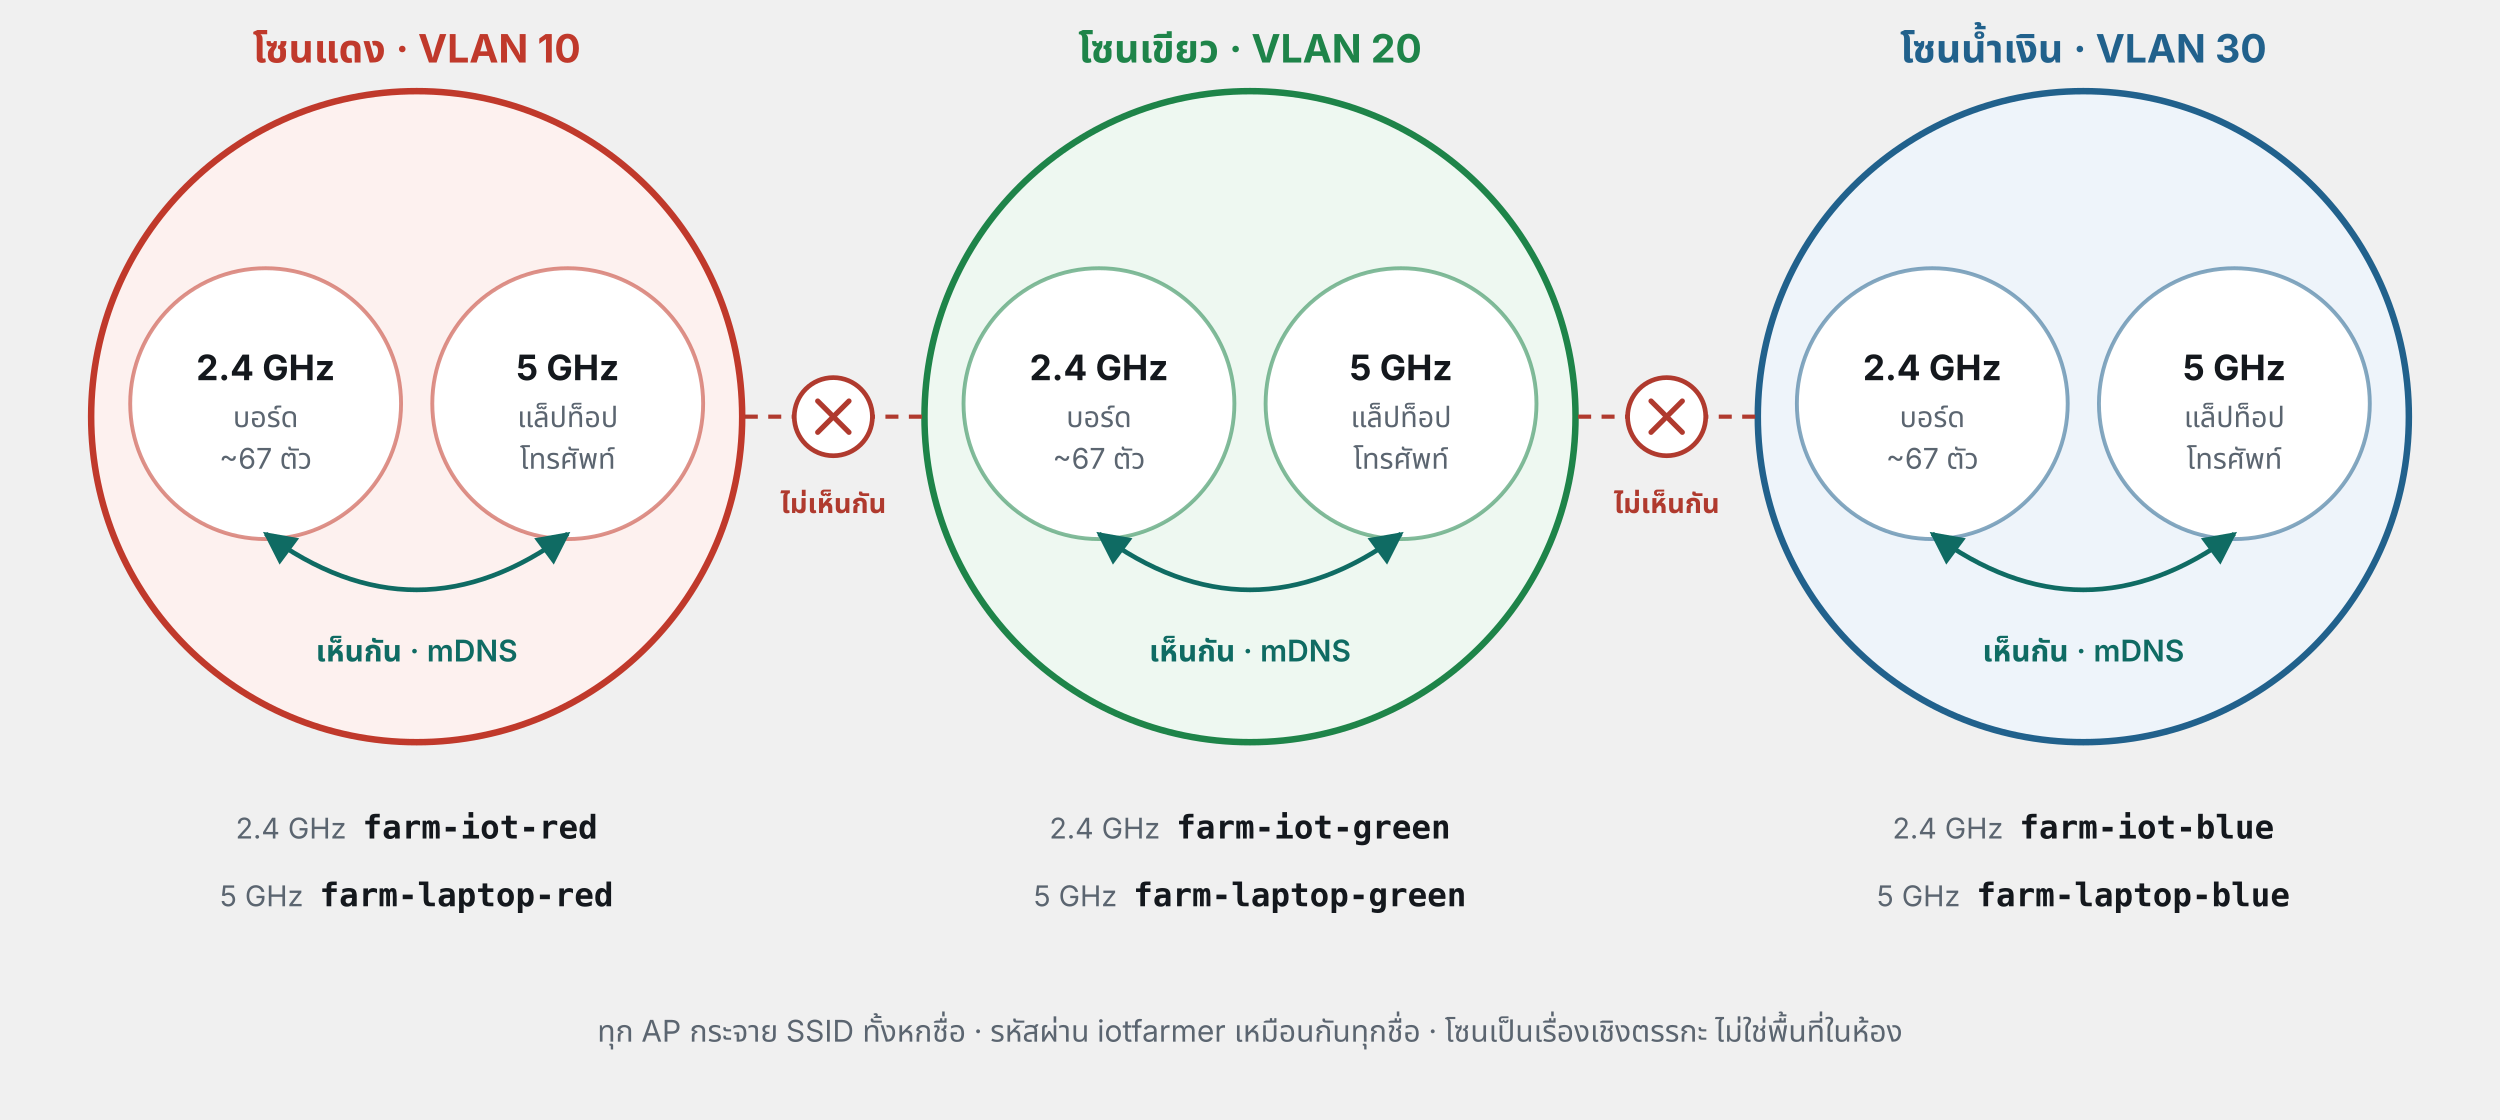
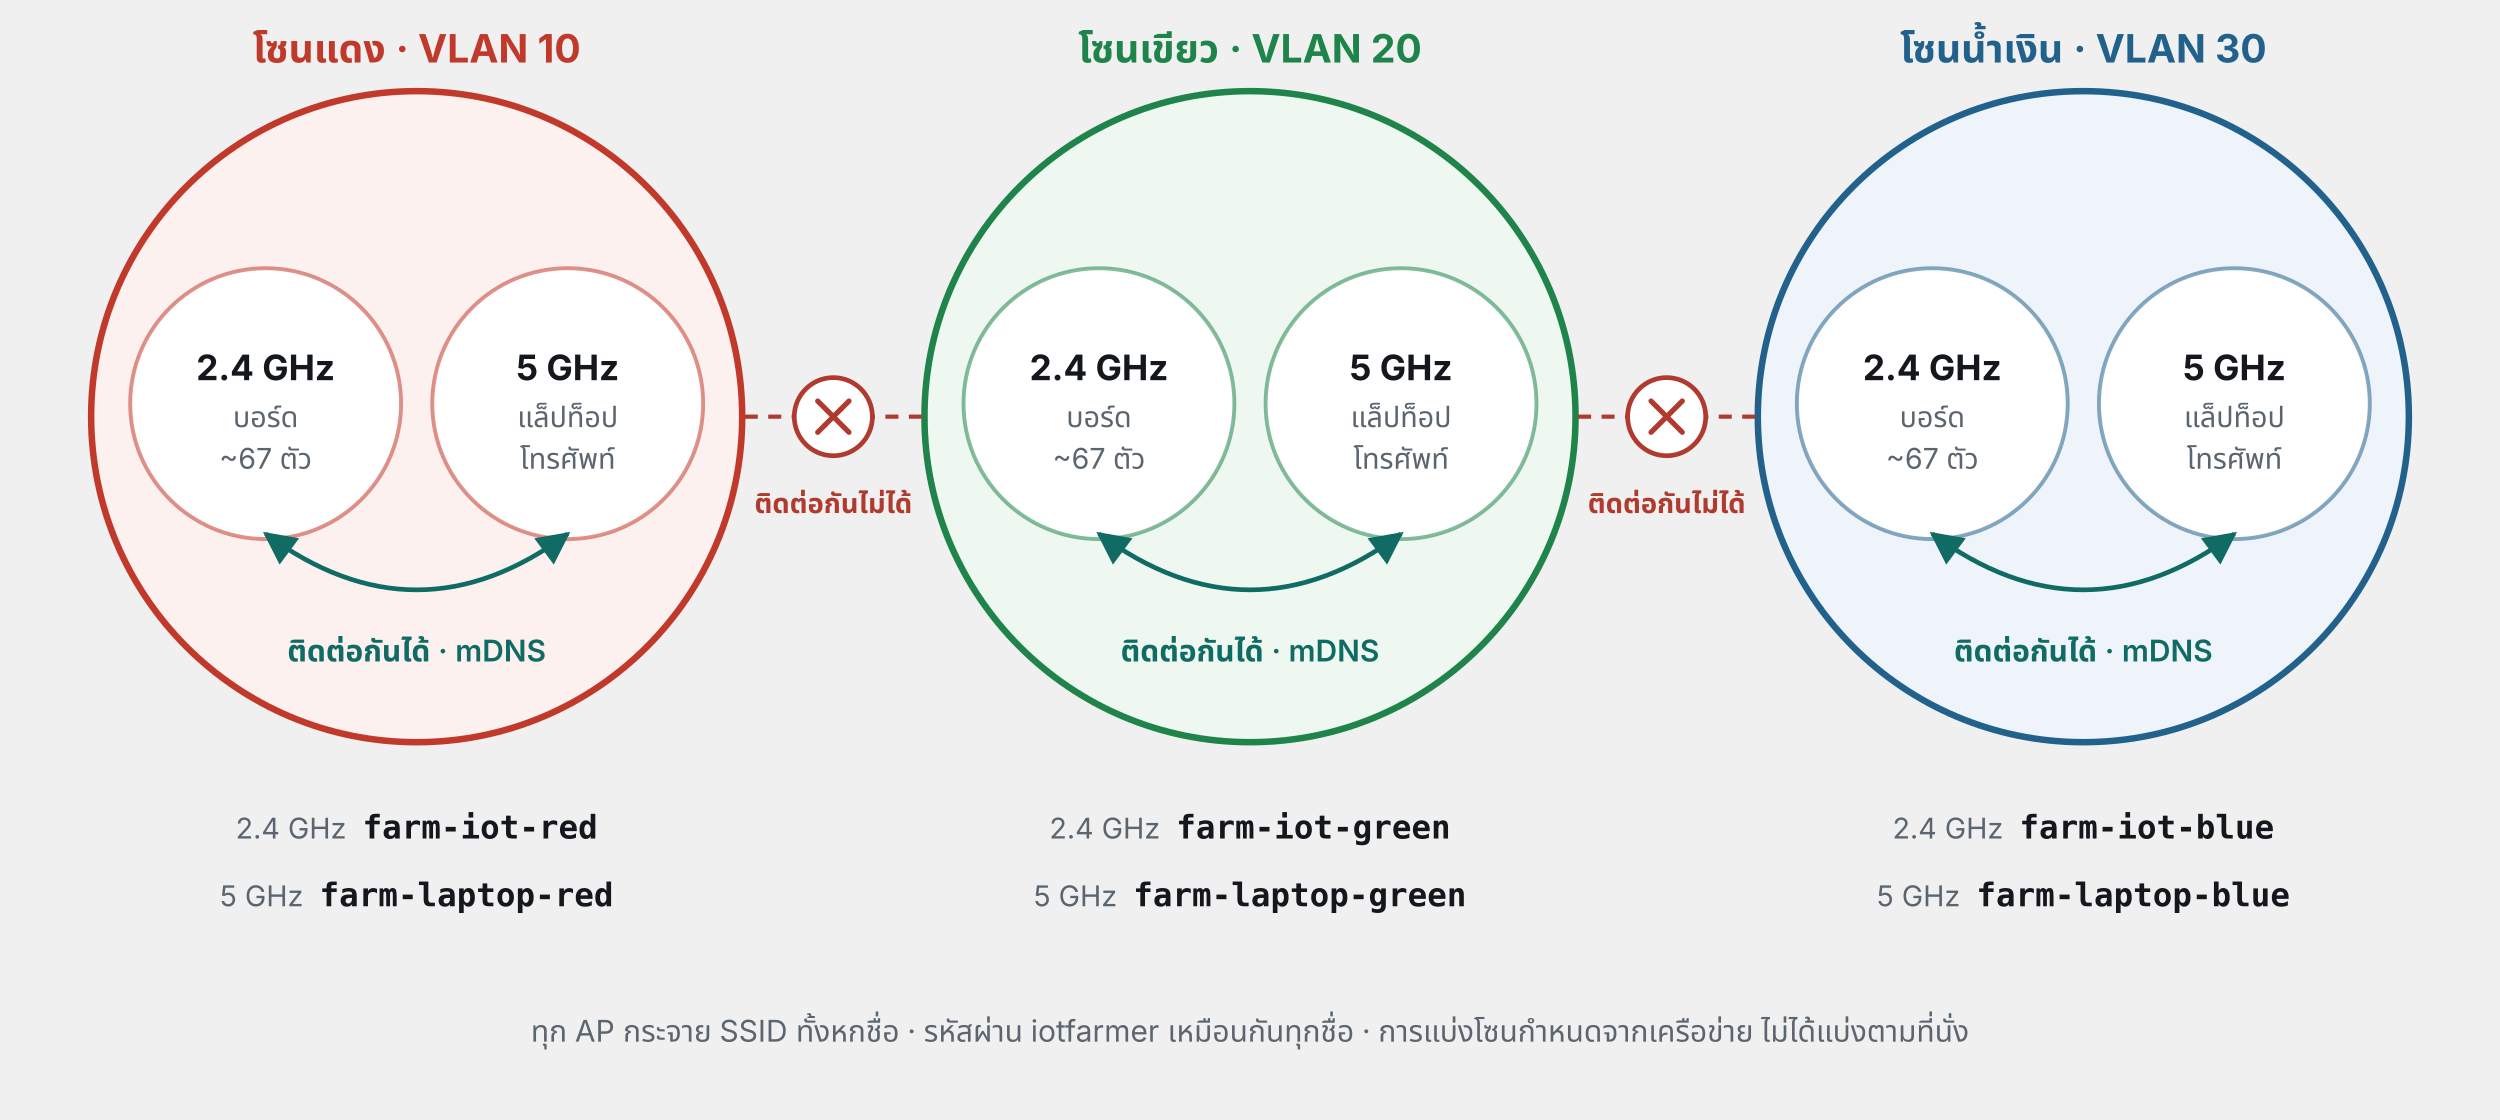
- <svg xmlns="http://www.w3.org/2000/svg" viewBox="0 0 960 430" role="img" aria-label="ทุก AP กระจาย SSID ทั้งหกชื่อ · รหัสผ่าน iotfarmer เหมือนกันทุกชื่อ · โซนเป็นเรื่องเชิงตรรกะ ไม่ใช่พื้นที่ในห้อง">
+ <svg xmlns="http://www.w3.org/2000/svg" viewBox="0 0 960 430" role="img" aria-label="ทุก AP กระจาย SSID ทั้งหกชื่อ · รหัสผ่าน iotfarmer เหมือนกันทุกชื่อ · การแบ่งโซนกำหนดจากเครือข่าย ไม่ได้แบ่งตามที่นั่ง">
  <defs>
    <marker id="arrow-good" viewBox="0 0 10 10" refX="9" refY="5" markerWidth="7" markerHeight="7" orient="auto-start-reverse">
      <path d="M0,0 L10,5 L0,10 z" fill="#0f6b63" />
    </marker>
  </defs>
  <circle cx="160" cy="160" r="125" fill="#fdf1ef" stroke="#c0392b" stroke-width="2.5" />
  <text x="160" y="24" text-anchor="middle" font-family="Sarabun, 'Leelawadee UI', 'Noto Sans Thai', -apple-system, 'Segoe UI', system-ui, sans-serif" font-size="15" font-weight="700" fill="#c0392b">โซนแดง · VLAN 10</text>
  <circle cx="102" cy="155" r="52" fill="#ffffff" stroke="#c0392b" stroke-width="1.5" stroke-opacity=".55" />
  <text x="102" y="146" text-anchor="middle" font-family="Sarabun, 'Leelawadee UI', 'Noto Sans Thai', -apple-system, 'Segoe UI', system-ui, sans-serif" font-size="13.5" font-weight="700" fill="#14181d">2.4 GHz</text>
  <text x="102" y="164" text-anchor="middle" font-family="Sarabun, 'Leelawadee UI', 'Noto Sans Thai', -apple-system, 'Segoe UI', system-ui, sans-serif" font-size="11" font-weight="400" fill="#5b6570">บอร์ด</text>
  <text x="102" y="180" text-anchor="middle" font-family="Sarabun, 'Leelawadee UI', 'Noto Sans Thai', -apple-system, 'Segoe UI', system-ui, sans-serif" font-size="11" font-weight="400" fill="#5b6570">~67 ตัว</text>
  <circle cx="218" cy="155" r="52" fill="#ffffff" stroke="#c0392b" stroke-width="1.5" stroke-opacity=".55" />
  <text x="218" y="146" text-anchor="middle" font-family="Sarabun, 'Leelawadee UI', 'Noto Sans Thai', -apple-system, 'Segoe UI', system-ui, sans-serif" font-size="13.5" font-weight="700" fill="#14181d">5 GHz</text>
  <text x="218" y="164" text-anchor="middle" font-family="Sarabun, 'Leelawadee UI', 'Noto Sans Thai', -apple-system, 'Segoe UI', system-ui, sans-serif" font-size="11" font-weight="400" fill="#5b6570">แล็ปท็อป</text>
  <text x="218" y="180" text-anchor="middle" font-family="Sarabun, 'Leelawadee UI', 'Noto Sans Thai', -apple-system, 'Segoe UI', system-ui, sans-serif" font-size="11" font-weight="400" fill="#5b6570">โทรศัพท์</text>
  <path d="M102,205 Q160,248 218,205" fill="none" stroke="#0f6b63" stroke-width="1.8" marker-start="url(#arrow-good)" marker-end="url(#arrow-good)" />
-   <text x="160" y="254" text-anchor="middle" font-family="Sarabun, 'Leelawadee UI', 'Noto Sans Thai', -apple-system, 'Segoe UI', system-ui, sans-serif" font-size="11.5" font-weight="600" fill="#0f6b63">เห็นกัน · mDNS</text>
+   <text x="160" y="254" text-anchor="middle" font-family="Sarabun, 'Leelawadee UI', 'Noto Sans Thai', -apple-system, 'Segoe UI', system-ui, sans-serif" font-size="11.5" font-weight="600" fill="#0f6b63">ติดต่อกันได้ · mDNS</text>
  <text x="160" y="322" text-anchor="middle" font-family="Sarabun, 'Leelawadee UI', 'Noto Sans Thai', -apple-system, 'Segoe UI', system-ui, sans-serif" font-size="11" fill="#5b6570">2.4 GHz  <tspan font-family="'IBM Plex Mono', ui-monospace, Consolas, monospace" font-size="12.5" font-weight="600" fill="#14181d">farm-iot-red</tspan>
  </text>
  <text x="160" y="348" text-anchor="middle" font-family="Sarabun, 'Leelawadee UI', 'Noto Sans Thai', -apple-system, 'Segoe UI', system-ui, sans-serif" font-size="11" fill="#5b6570">5 GHz  <tspan font-family="'IBM Plex Mono', ui-monospace, Consolas, monospace" font-size="12.5" font-weight="600" fill="#14181d">farm-laptop-red</tspan>
  </text>
  <circle cx="480" cy="160" r="125" fill="#eef8f1" stroke="#1e8449" stroke-width="2.5" />
  <text x="480" y="24" text-anchor="middle" font-family="Sarabun, 'Leelawadee UI', 'Noto Sans Thai', -apple-system, 'Segoe UI', system-ui, sans-serif" font-size="15" font-weight="700" fill="#1e8449">โซนเขียว · VLAN 20</text>
  <circle cx="422" cy="155" r="52" fill="#ffffff" stroke="#1e8449" stroke-width="1.5" stroke-opacity=".55" />
  <text x="422" y="146" text-anchor="middle" font-family="Sarabun, 'Leelawadee UI', 'Noto Sans Thai', -apple-system, 'Segoe UI', system-ui, sans-serif" font-size="13.5" font-weight="700" fill="#14181d">2.4 GHz</text>
  <text x="422" y="164" text-anchor="middle" font-family="Sarabun, 'Leelawadee UI', 'Noto Sans Thai', -apple-system, 'Segoe UI', system-ui, sans-serif" font-size="11" font-weight="400" fill="#5b6570">บอร์ด</text>
  <text x="422" y="180" text-anchor="middle" font-family="Sarabun, 'Leelawadee UI', 'Noto Sans Thai', -apple-system, 'Segoe UI', system-ui, sans-serif" font-size="11" font-weight="400" fill="#5b6570">~67 ตัว</text>
  <circle cx="538" cy="155" r="52" fill="#ffffff" stroke="#1e8449" stroke-width="1.5" stroke-opacity=".55" />
  <text x="538" y="146" text-anchor="middle" font-family="Sarabun, 'Leelawadee UI', 'Noto Sans Thai', -apple-system, 'Segoe UI', system-ui, sans-serif" font-size="13.5" font-weight="700" fill="#14181d">5 GHz</text>
  <text x="538" y="164" text-anchor="middle" font-family="Sarabun, 'Leelawadee UI', 'Noto Sans Thai', -apple-system, 'Segoe UI', system-ui, sans-serif" font-size="11" font-weight="400" fill="#5b6570">แล็ปท็อป</text>
  <text x="538" y="180" text-anchor="middle" font-family="Sarabun, 'Leelawadee UI', 'Noto Sans Thai', -apple-system, 'Segoe UI', system-ui, sans-serif" font-size="11" font-weight="400" fill="#5b6570">โทรศัพท์</text>
  <path d="M422,205 Q480,248 538,205" fill="none" stroke="#0f6b63" stroke-width="1.8" marker-start="url(#arrow-good)" marker-end="url(#arrow-good)" />
-   <text x="480" y="254" text-anchor="middle" font-family="Sarabun, 'Leelawadee UI', 'Noto Sans Thai', -apple-system, 'Segoe UI', system-ui, sans-serif" font-size="11.5" font-weight="600" fill="#0f6b63">เห็นกัน · mDNS</text>
+   <text x="480" y="254" text-anchor="middle" font-family="Sarabun, 'Leelawadee UI', 'Noto Sans Thai', -apple-system, 'Segoe UI', system-ui, sans-serif" font-size="11.5" font-weight="600" fill="#0f6b63">ติดต่อกันได้ · mDNS</text>
  <text x="480" y="322" text-anchor="middle" font-family="Sarabun, 'Leelawadee UI', 'Noto Sans Thai', -apple-system, 'Segoe UI', system-ui, sans-serif" font-size="11" fill="#5b6570">2.4 GHz  <tspan font-family="'IBM Plex Mono', ui-monospace, Consolas, monospace" font-size="12.5" font-weight="600" fill="#14181d">farm-iot-green</tspan>
  </text>
  <text x="480" y="348" text-anchor="middle" font-family="Sarabun, 'Leelawadee UI', 'Noto Sans Thai', -apple-system, 'Segoe UI', system-ui, sans-serif" font-size="11" fill="#5b6570">5 GHz  <tspan font-family="'IBM Plex Mono', ui-monospace, Consolas, monospace" font-size="12.5" font-weight="600" fill="#14181d">farm-laptop-green</tspan>
  </text>
  <circle cx="800" cy="160" r="125" fill="#eef4fa" stroke="#21618c" stroke-width="2.5" />
  <text x="800" y="24" text-anchor="middle" font-family="Sarabun, 'Leelawadee UI', 'Noto Sans Thai', -apple-system, 'Segoe UI', system-ui, sans-serif" font-size="15" font-weight="700" fill="#21618c">โซนน้ำเงิน · VLAN 30</text>
  <circle cx="742" cy="155" r="52" fill="#ffffff" stroke="#21618c" stroke-width="1.5" stroke-opacity=".55" />
  <text x="742" y="146" text-anchor="middle" font-family="Sarabun, 'Leelawadee UI', 'Noto Sans Thai', -apple-system, 'Segoe UI', system-ui, sans-serif" font-size="13.5" font-weight="700" fill="#14181d">2.4 GHz</text>
  <text x="742" y="164" text-anchor="middle" font-family="Sarabun, 'Leelawadee UI', 'Noto Sans Thai', -apple-system, 'Segoe UI', system-ui, sans-serif" font-size="11" font-weight="400" fill="#5b6570">บอร์ด</text>
  <text x="742" y="180" text-anchor="middle" font-family="Sarabun, 'Leelawadee UI', 'Noto Sans Thai', -apple-system, 'Segoe UI', system-ui, sans-serif" font-size="11" font-weight="400" fill="#5b6570">~67 ตัว</text>
  <circle cx="858" cy="155" r="52" fill="#ffffff" stroke="#21618c" stroke-width="1.5" stroke-opacity=".55" />
  <text x="858" y="146" text-anchor="middle" font-family="Sarabun, 'Leelawadee UI', 'Noto Sans Thai', -apple-system, 'Segoe UI', system-ui, sans-serif" font-size="13.5" font-weight="700" fill="#14181d">5 GHz</text>
  <text x="858" y="164" text-anchor="middle" font-family="Sarabun, 'Leelawadee UI', 'Noto Sans Thai', -apple-system, 'Segoe UI', system-ui, sans-serif" font-size="11" font-weight="400" fill="#5b6570">แล็ปท็อป</text>
  <text x="858" y="180" text-anchor="middle" font-family="Sarabun, 'Leelawadee UI', 'Noto Sans Thai', -apple-system, 'Segoe UI', system-ui, sans-serif" font-size="11" font-weight="400" fill="#5b6570">โทรศัพท์</text>
  <path d="M742,205 Q800,248 858,205" fill="none" stroke="#0f6b63" stroke-width="1.8" marker-start="url(#arrow-good)" marker-end="url(#arrow-good)" />
-   <text x="800" y="254" text-anchor="middle" font-family="Sarabun, 'Leelawadee UI', 'Noto Sans Thai', -apple-system, 'Segoe UI', system-ui, sans-serif" font-size="11.5" font-weight="600" fill="#0f6b63">เห็นกัน · mDNS</text>
+   <text x="800" y="254" text-anchor="middle" font-family="Sarabun, 'Leelawadee UI', 'Noto Sans Thai', -apple-system, 'Segoe UI', system-ui, sans-serif" font-size="11.5" font-weight="600" fill="#0f6b63">ติดต่อกันได้ · mDNS</text>
  <text x="800" y="322" text-anchor="middle" font-family="Sarabun, 'Leelawadee UI', 'Noto Sans Thai', -apple-system, 'Segoe UI', system-ui, sans-serif" font-size="11" fill="#5b6570">2.4 GHz  <tspan font-family="'IBM Plex Mono', ui-monospace, Consolas, monospace" font-size="12.5" font-weight="600" fill="#14181d">farm-iot-blue</tspan>
  </text>
  <text x="800" y="348" text-anchor="middle" font-family="Sarabun, 'Leelawadee UI', 'Noto Sans Thai', -apple-system, 'Segoe UI', system-ui, sans-serif" font-size="11" fill="#5b6570">5 GHz  <tspan font-family="'IBM Plex Mono', ui-monospace, Consolas, monospace" font-size="12.5" font-weight="600" fill="#14181d">farm-laptop-blue</tspan>
  </text>
  <line x1="286" y1="160" x2="354" y2="160" stroke="#b03a2e" stroke-width="1.6" stroke-dasharray="5 4" />
  <circle cx="320" cy="160" r="15" fill="#ffffff" stroke="#b03a2e" stroke-width="1.8" />
  <path d="M314,154 L326,166 M326,154 L314,166" stroke="#b03a2e" stroke-width="2" stroke-linecap="round" />
-   <text x="320" y="197" text-anchor="middle" font-family="Sarabun, 'Leelawadee UI', 'Noto Sans Thai', -apple-system, 'Segoe UI', system-ui, sans-serif" font-size="10.5" font-weight="600" fill="#b03a2e">ไม่เห็นกัน</text>
+   <text x="320" y="197" text-anchor="middle" font-family="Sarabun, 'Leelawadee UI', 'Noto Sans Thai', -apple-system, 'Segoe UI', system-ui, sans-serif" font-size="10.5" font-weight="600" fill="#b03a2e">ติดต่อกันไม่ได้</text>
  <line x1="606" y1="160" x2="674" y2="160" stroke="#b03a2e" stroke-width="1.6" stroke-dasharray="5 4" />
  <circle cx="640" cy="160" r="15" fill="#ffffff" stroke="#b03a2e" stroke-width="1.8" />
  <path d="M634,154 L646,166 M646,154 L634,166" stroke="#b03a2e" stroke-width="2" stroke-linecap="round" />
-   <text x="640" y="197" text-anchor="middle" font-family="Sarabun, 'Leelawadee UI', 'Noto Sans Thai', -apple-system, 'Segoe UI', system-ui, sans-serif" font-size="10.5" font-weight="600" fill="#b03a2e">ไม่เห็นกัน</text>
-   <text x="480" y="400" text-anchor="middle" font-family="Sarabun, 'Leelawadee UI', 'Noto Sans Thai', -apple-system, 'Segoe UI', system-ui, sans-serif" font-size="11.5" font-weight="400" fill="#5b6570">ทุก AP กระจาย SSID ทั้งหกชื่อ · รหัสผ่าน iotfarmer เหมือนกันทุกชื่อ · โซนเป็นเรื่องเชิงตรรกะ ไม่ใช่พื้นที่ในห้อง</text>
+   <text x="640" y="197" text-anchor="middle" font-family="Sarabun, 'Leelawadee UI', 'Noto Sans Thai', -apple-system, 'Segoe UI', system-ui, sans-serif" font-size="10.5" font-weight="600" fill="#b03a2e">ติดต่อกันไม่ได้</text>
+   <text x="480" y="400" text-anchor="middle" font-family="Sarabun, 'Leelawadee UI', 'Noto Sans Thai', -apple-system, 'Segoe UI', system-ui, sans-serif" font-size="11.5" font-weight="400" fill="#5b6570">ทุก AP กระจาย SSID ทั้งหกชื่อ · รหัสผ่าน iotfarmer เหมือนกันทุกชื่อ · การแบ่งโซนกำหนดจากเครือข่าย ไม่ได้แบ่งตามที่นั่ง</text>
</svg>
